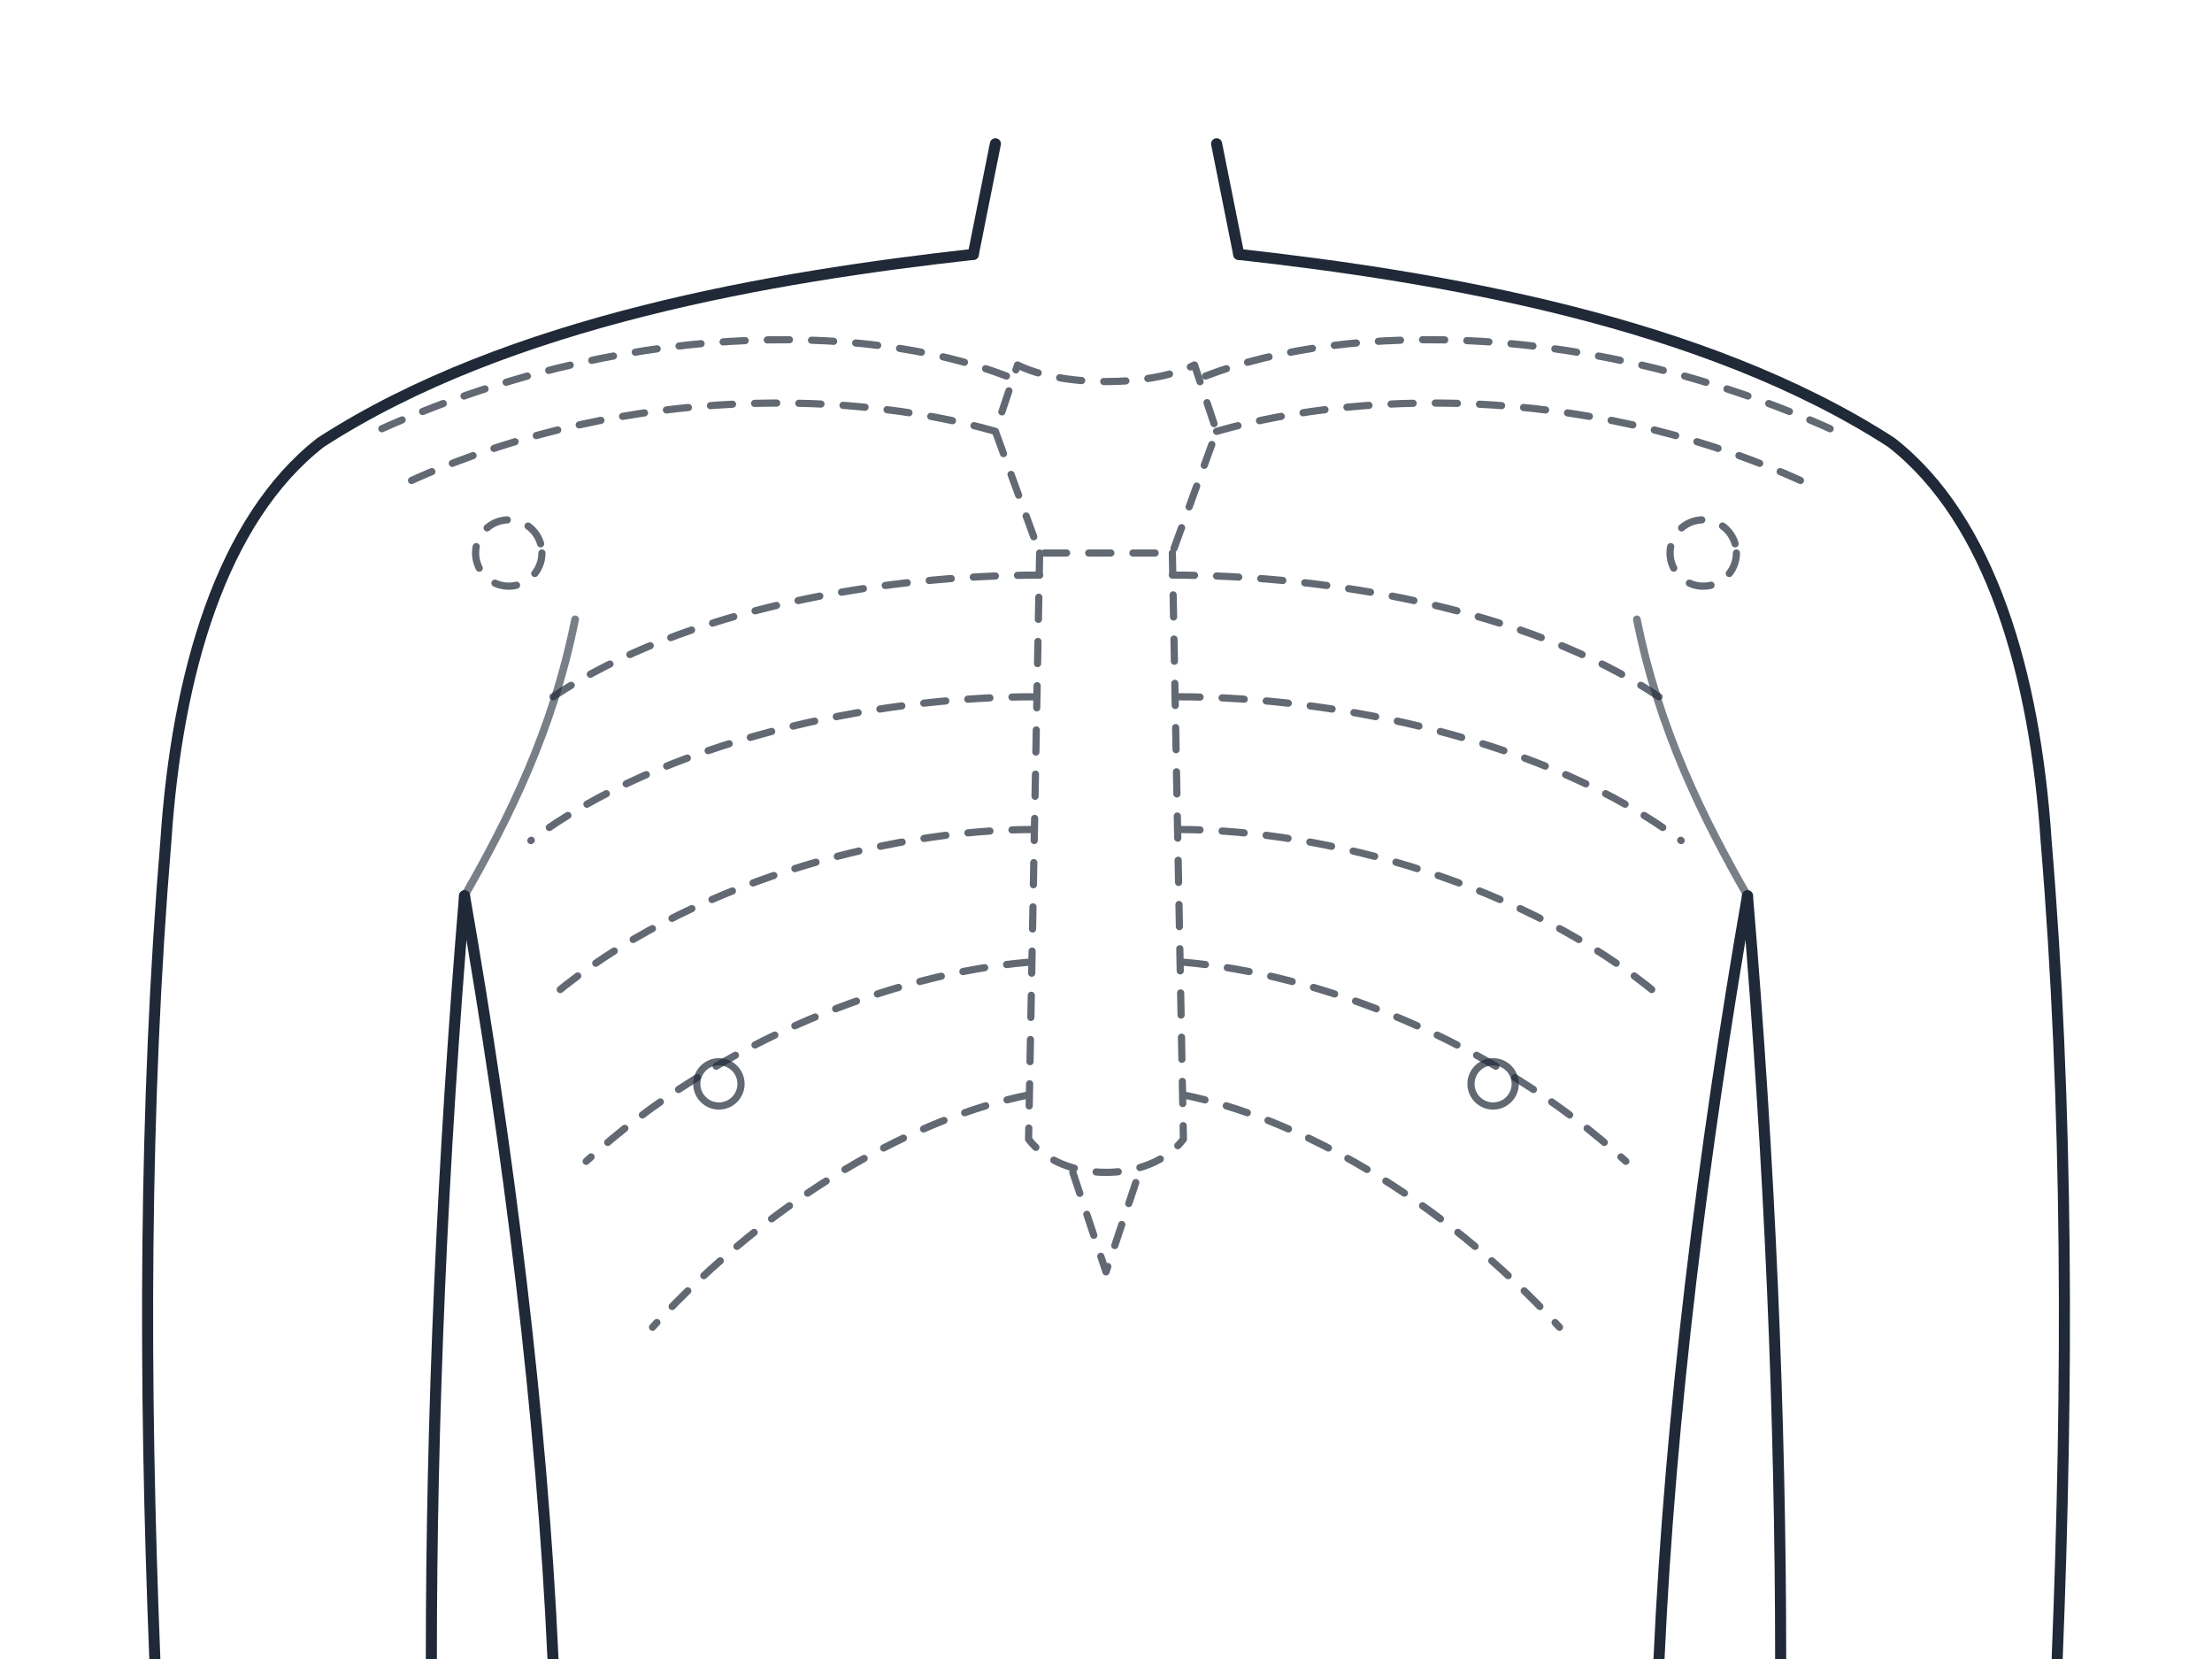
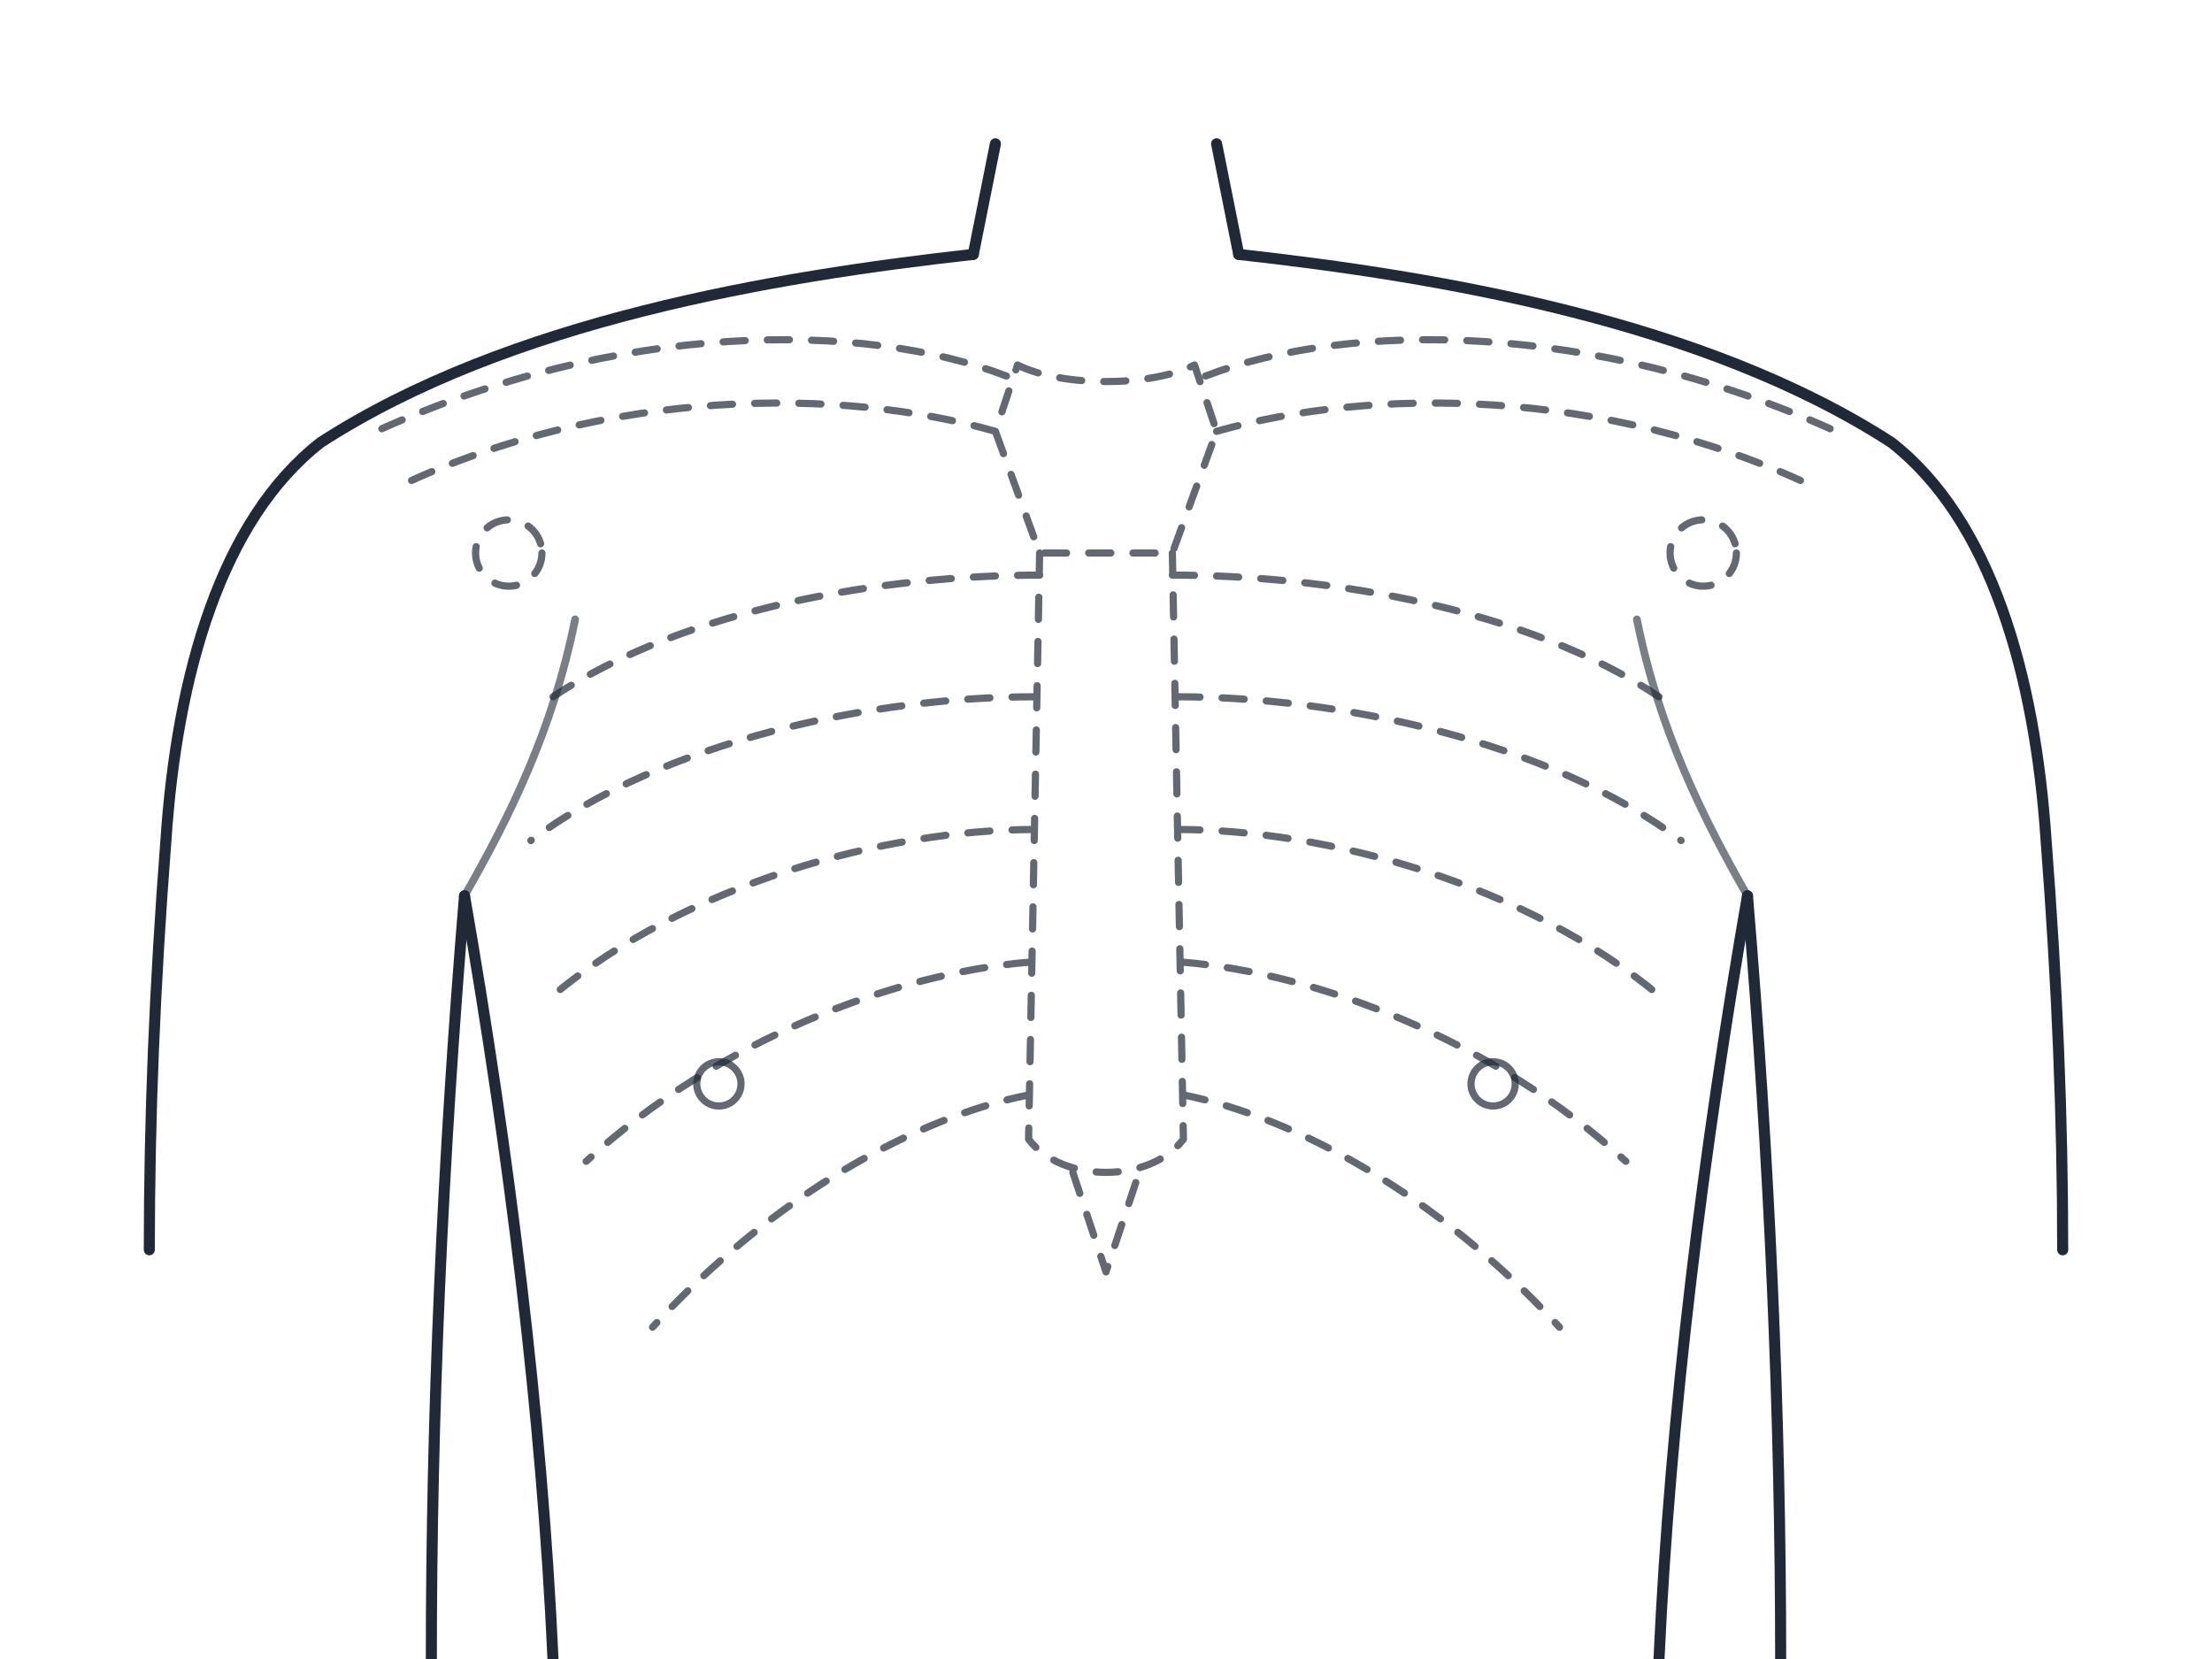
<svg xmlns="http://www.w3.org/2000/svg" viewBox="0 0 400 300" fill="none" stroke="#1f2937" stroke-width="2" stroke-linecap="round" stroke-linejoin="round">
  <path d="M180,26 L176,46" />
  <path d="M220,26 L224,46" />
-   <path d="M176,46 C140,50 92,58 58,80 C40,94 32,122 30,152 C26,200 26,250 28,300" />
-   <path d="M224,46 C260,50 308,58 342,80 C360,94 368,122 370,152 C374,200 374,250 372,300" />
+   <path d="M176,46 C140,50 92,58 58,80 C40,94 32,122 30,152 C28,178 27,202 27,226" />
+   <path d="M224,46 C260,50 308,58 342,80 C360,94 368,122 370,152 C372,178 373,202 373,226" />
  <path d="M84,162 C80,210 78,256 78,300" />
  <path d="M316,162 C320,210 322,256 322,300" />
  <path d="M84,162 C92,208 98,256 100,300" />
  <path d="M316,162 C308,208 302,256 300,300" />
  <path d="M84,162 C92,148 100,132 104,112" stroke-width="1.4" opacity=".6" />
  <path d="M316,162 C308,148 300,132 296,112" stroke-width="1.4" opacity=".6" />
  <g stroke-width="1.3" opacity=".7">
    <circle cx="130" cy="196" r="4" />
    <circle cx="270" cy="196" r="4" />
  </g>
  <g stroke-width="1.3" stroke-dasharray="4 4" opacity=".7">
    <path d="M184,66 C192,70 208,70 216,66 L220,78 L212,100 L188,100 L180,78 Z" />
    <path d="M188,100 L186,206 C192,214 208,214 214,206 L212,100" />
    <path d="M194,212 L200,230 L206,212" />
    <path d="M182,68 C156,58 112,58 68,78" />
    <path d="M180,78 C152,70 110,70 72,88" />
    <path d="M218,68 C244,58 288,58 332,78" />
    <path d="M220,78 C248,70 290,70 328,88" />
    <circle cx="92" cy="100" r="6" />
    <circle cx="308" cy="100" r="6" />
    <path d="M188,104 C160,104 124,110 100,126" />
    <path d="M187,126 C158,126 120,134 96,152" />
    <path d="M187,150 C160,150 124,160 100,180" />
    <path d="M186,174 C162,176 130,188 106,210" />
    <path d="M186,198 C166,202 140,216 118,240" />
    <path d="M212,104 C240,104 276,110 300,126" />
    <path d="M213,126 C242,126 280,134 304,152" />
    <path d="M213,150 C240,150 276,160 300,180" />
    <path d="M214,174 C238,176 270,188 294,210" />
    <path d="M214,198 C234,202 260,216 282,240" />
  </g>
</svg>
